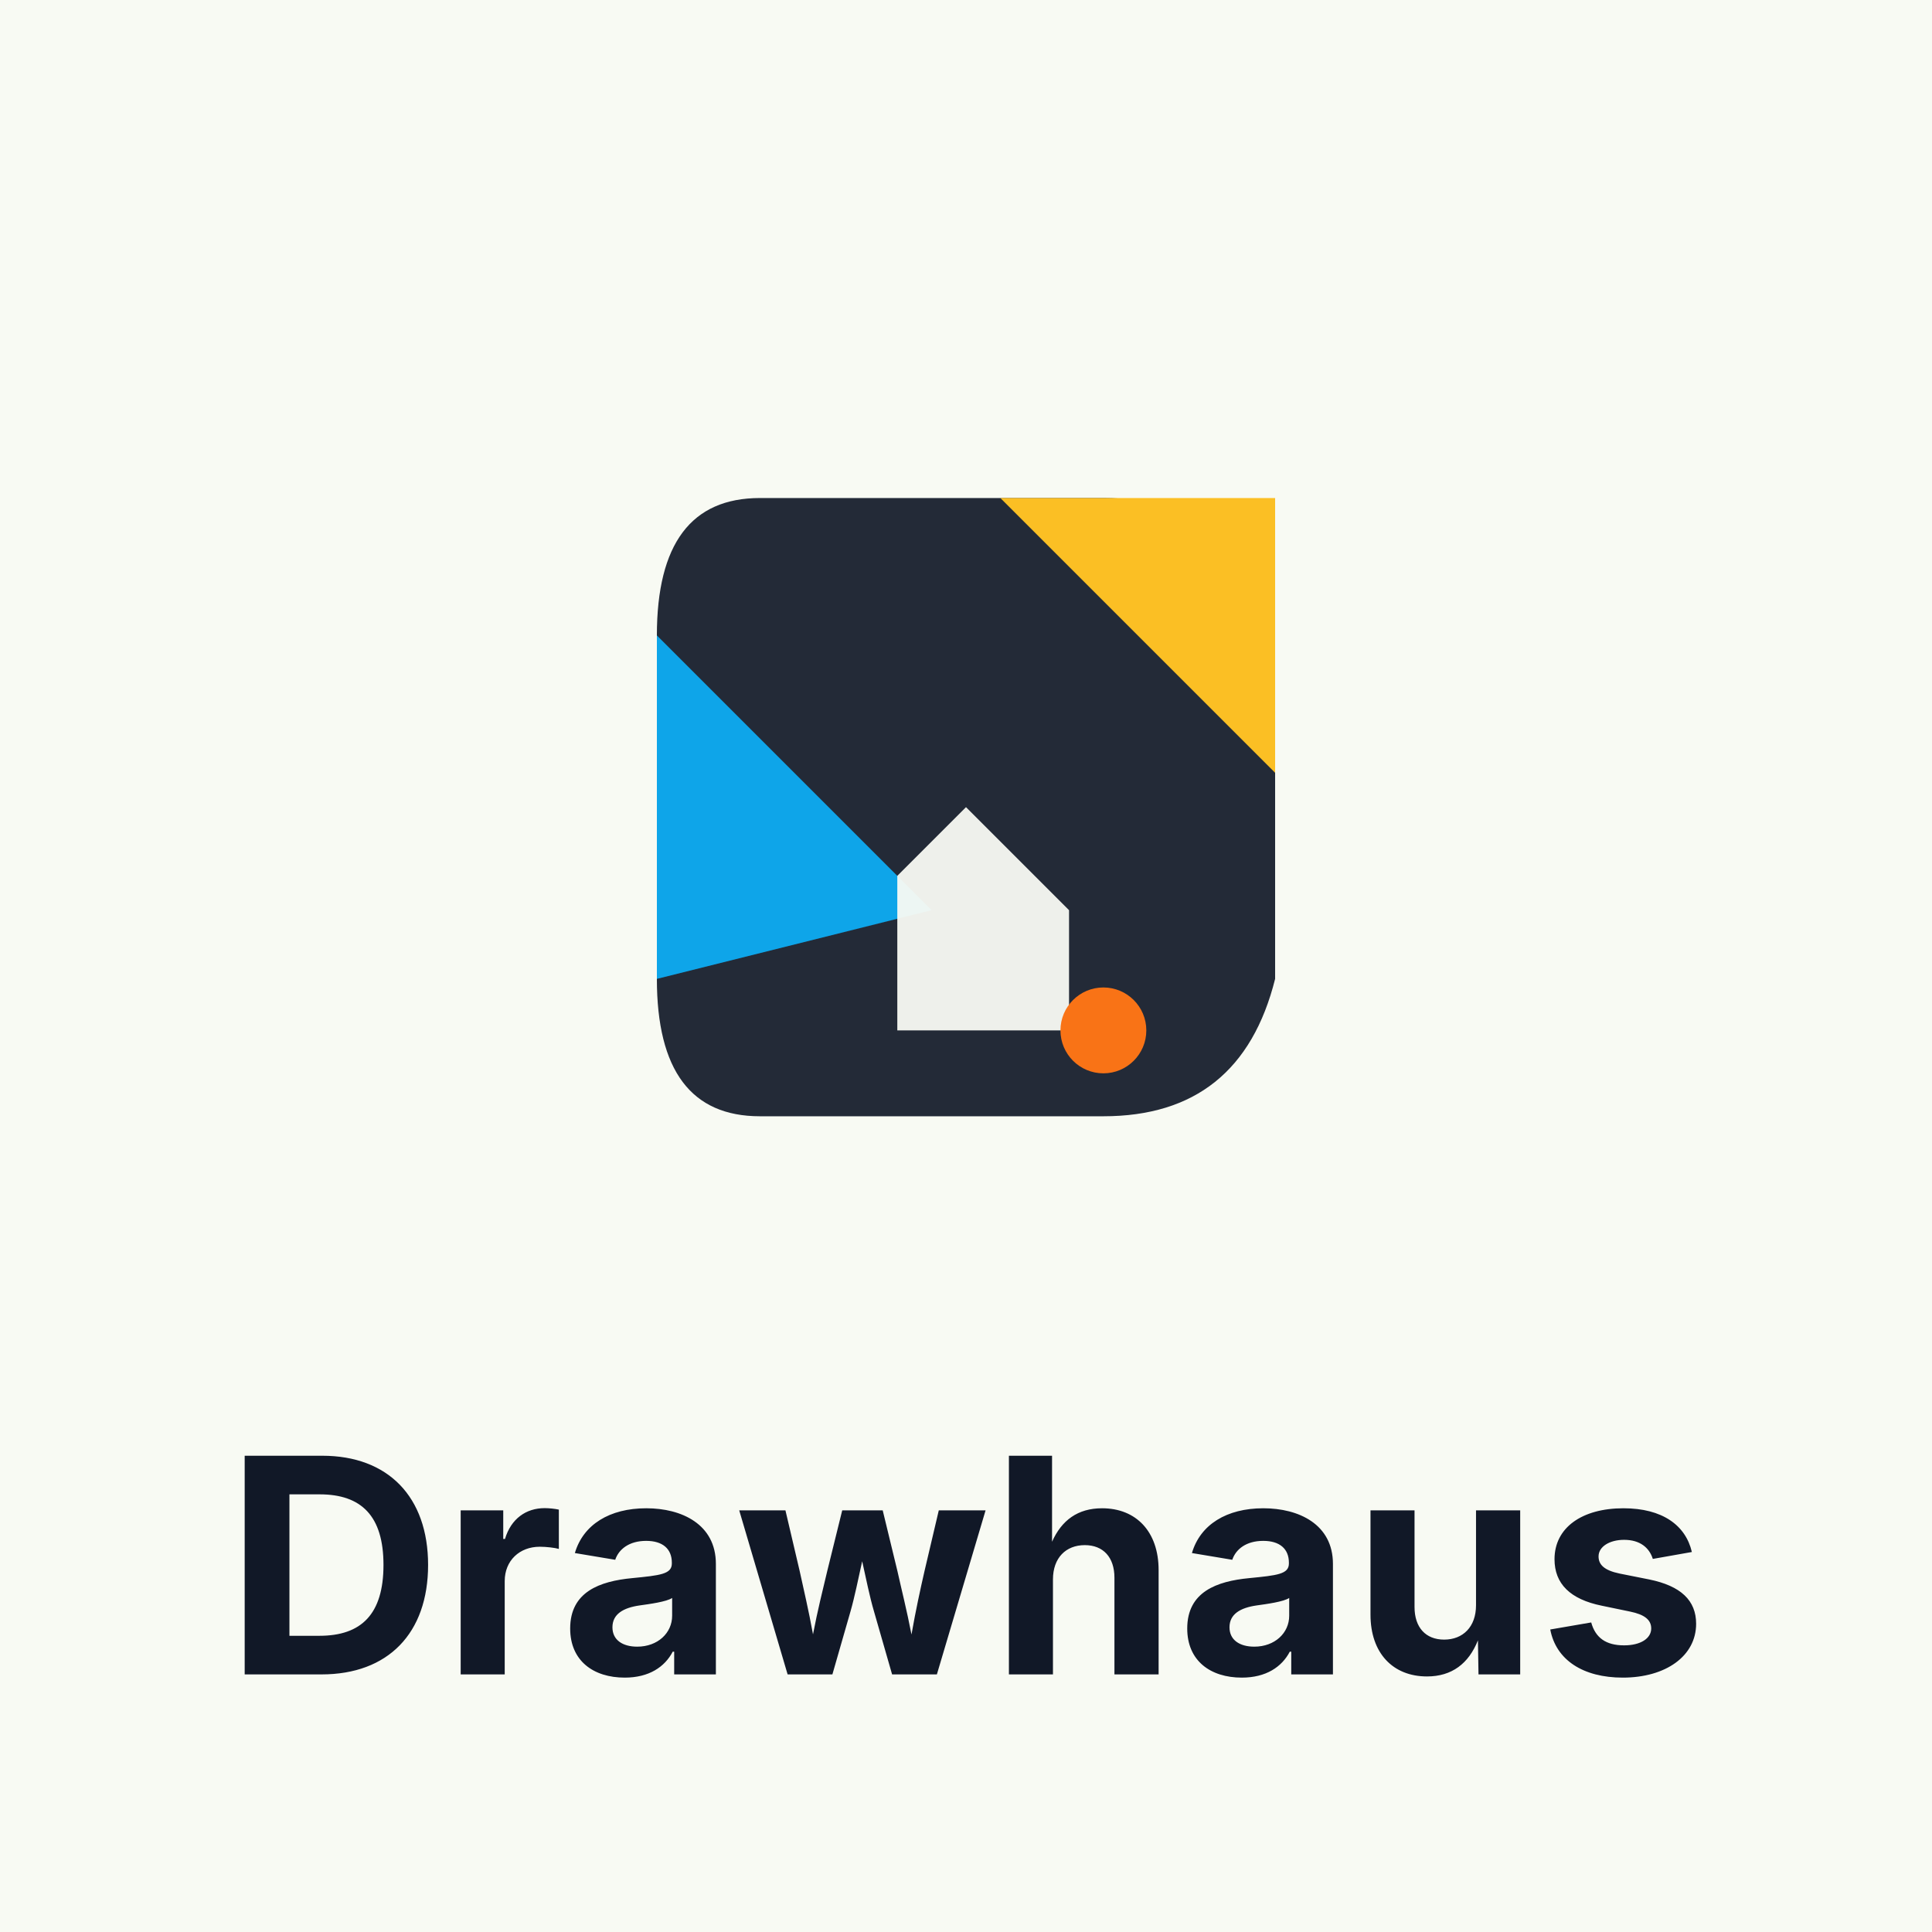
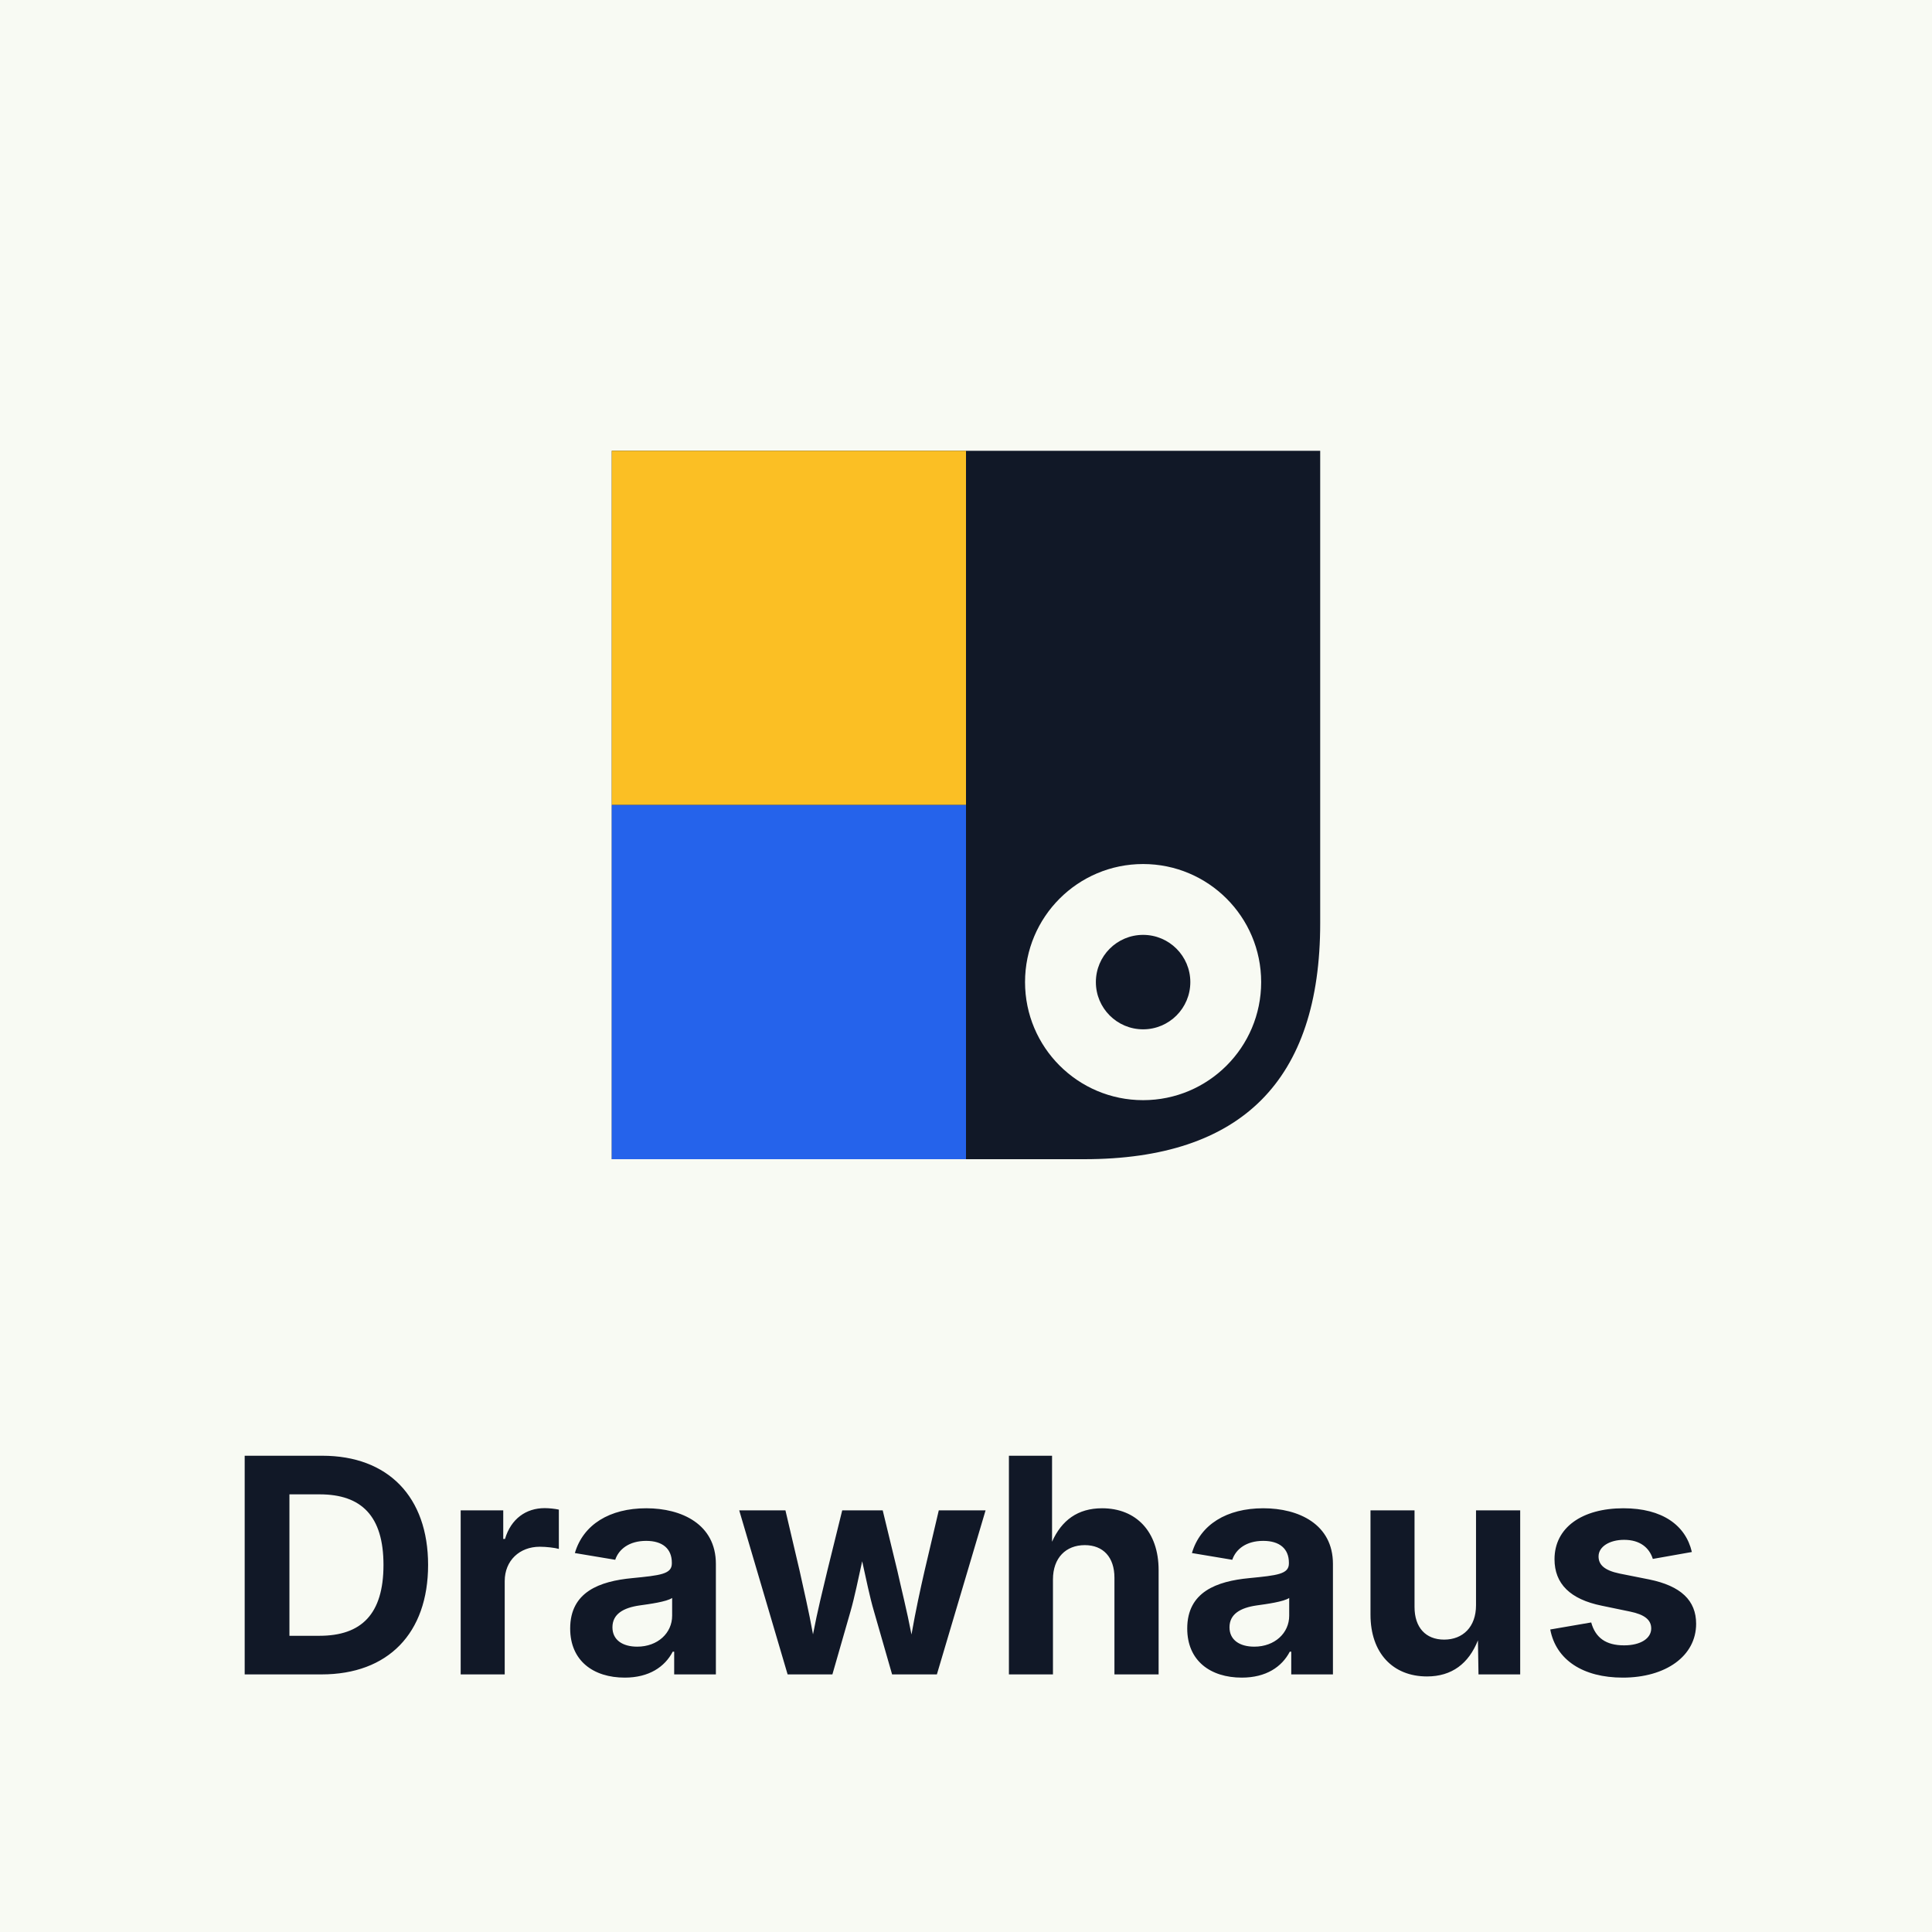
<svg xmlns="http://www.w3.org/2000/svg" width="900" height="900" viewBox="0 0 900 900">
  <rect width="900" height="900" fill="#F8FAF3" />
-   <g transform="translate(194,120) scale(1.0)">
-     <svg width="512" height="512" viewBox="0 0 512 512">
-       <rect width="512" height="512" rx="112" fill="#F8FAF3" />
-       <path d="M160 112 H320 Q384 112 400 176 V336 Q384 400 320 400 H160 Q112 400 112 336 V176 Q112 112 160 112 Z" fill="#111827" opacity="0.92" />
-       <path d="M112 176 L240 304 L112 336 Z" fill="#0EA5E9" />
-       <path d="M272 112 L400 112 L400 240 Z" fill="#FBBF24" />
-       <path d="M224 288 L256 256 L304 304 V360 H224 Z" fill="#F8FAF3" opacity="0.95" />
-       <circle cx="320" cy="360" r="20" fill="#F97316" />
-     </svg>
+   <g transform="translate(175,100) scale(5.5)">
+     <path d="M20 20 L80 20 L80 60 Q80 80 60 80 L20 80 Z" fill="#111827" />
+     <path d="M20 20 L50 20 L50 50 L20 50 Z" fill="#FBBF24" />
+     <path d="M20 50 L50 50 L50 80 L20 80 Z" fill="#2563EB" />
+     <circle cx="65" cy="65" r="10" fill="#F8FAF3" />
+     <circle cx="65" cy="65" r="4" fill="#111827" />
  </g>
  <text x="450" y="780" text-anchor="middle" font-family="Sora, Inter, ui-sans-serif, system-ui" font-size="140" font-weight="700" fill="#111827">Drawhaus</text>
</svg>
